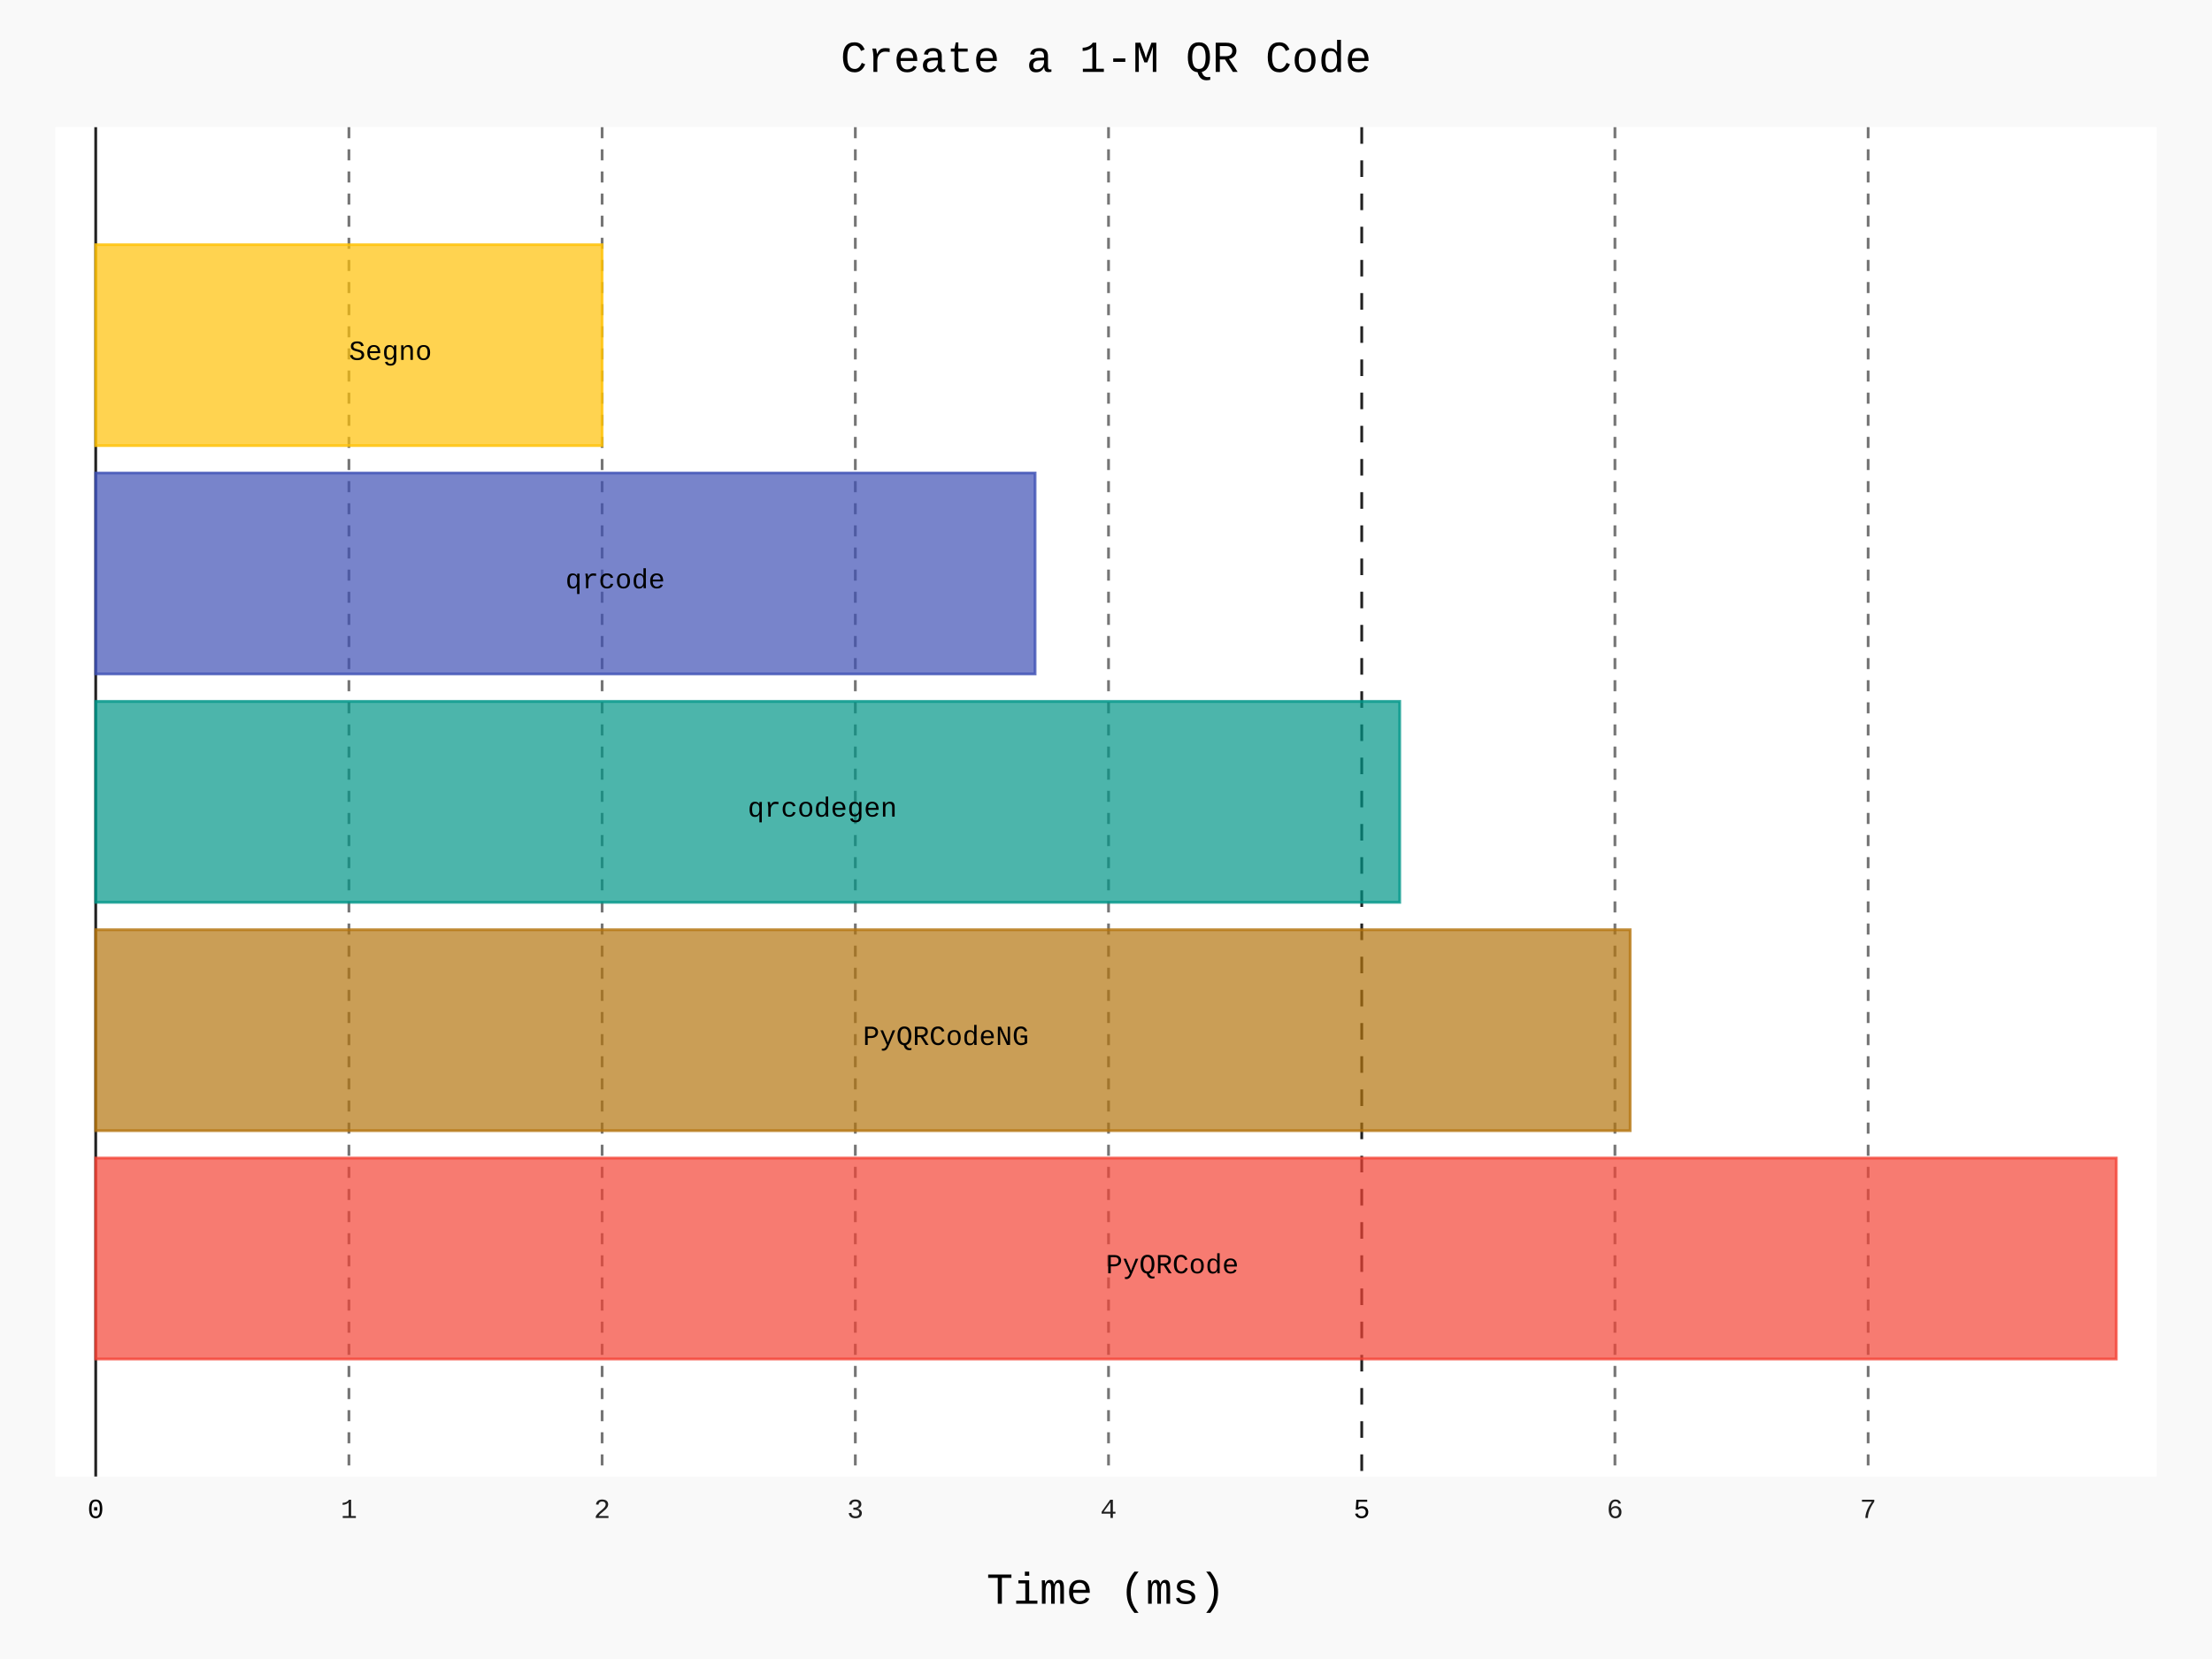
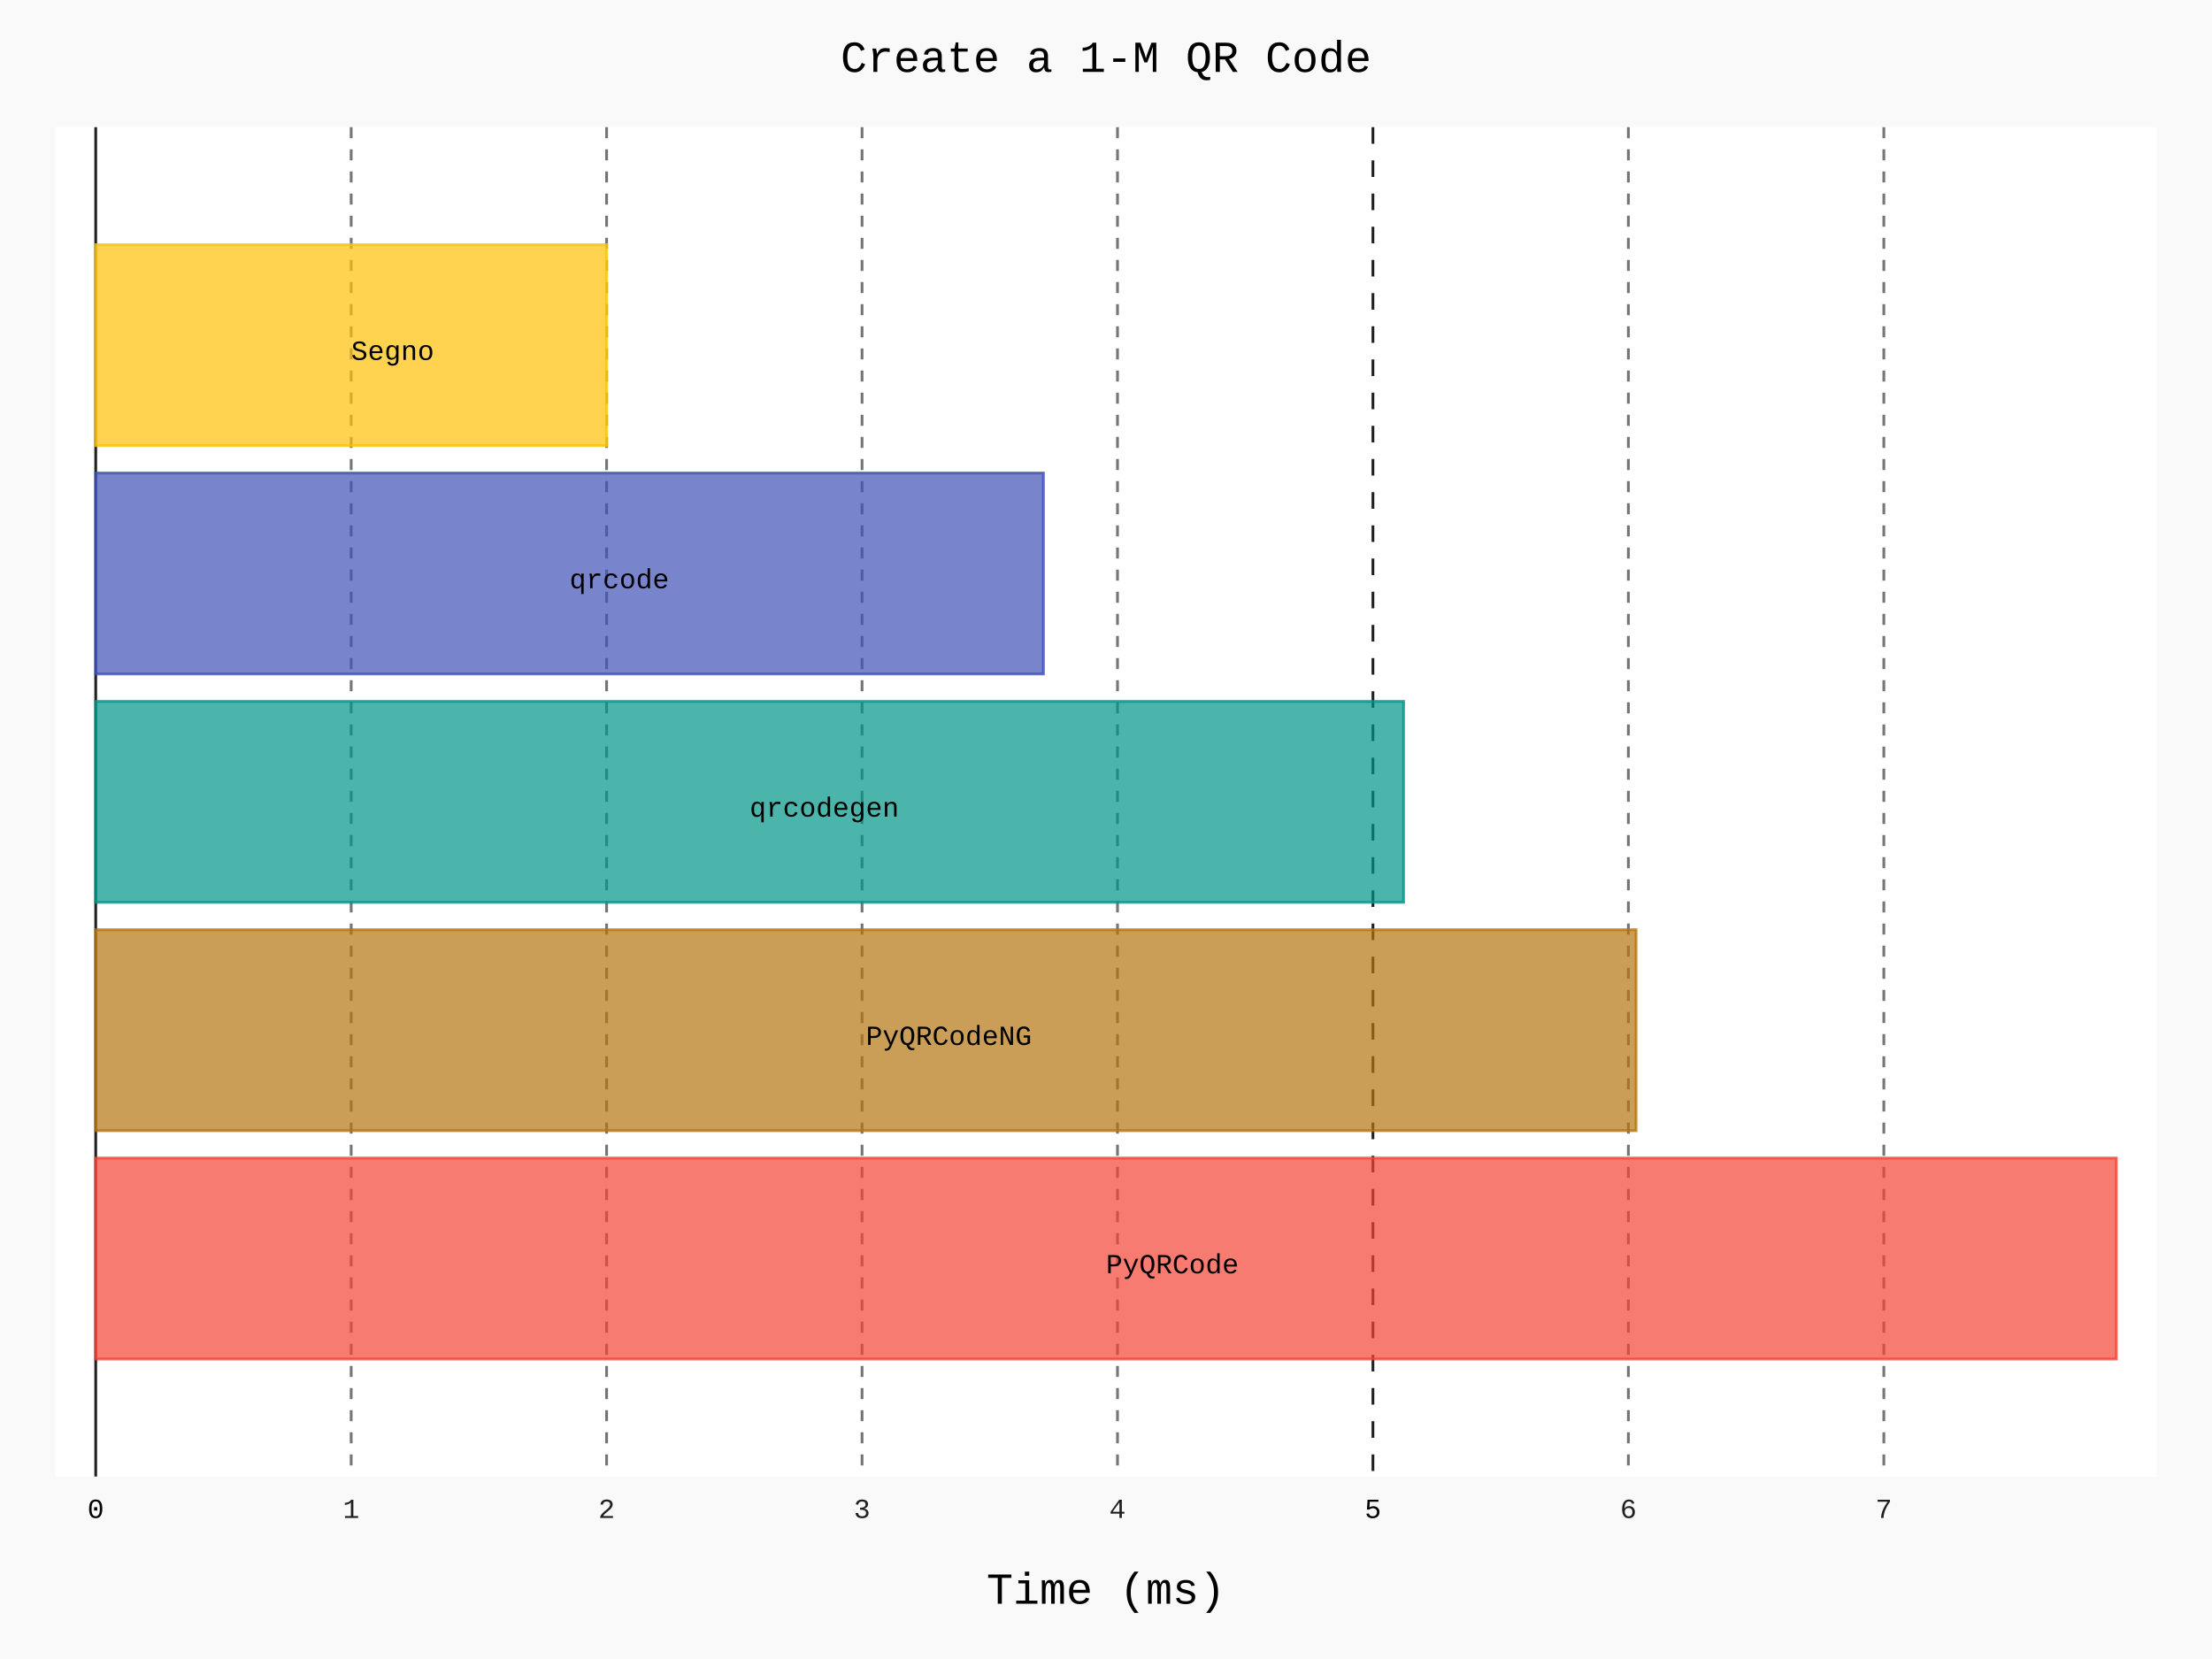
- <svg xmlns="http://www.w3.org/2000/svg" class="pygal-chart" id="chart-d6c6f288-55f3-46db-a423-7c54082031d6" viewBox="0 0 800 600">
+ <svg xmlns="http://www.w3.org/2000/svg" class="pygal-chart" id="chart-b22b5d18-df2f-41bc-8a1d-2410b6233d35" viewBox="0 0 800 600">
  <defs>
-     <style type="text/css">#chart-d6c6f288-55f3-46db-a423-7c54082031d6{-webkit-user-select:none;-webkit-font-smoothing:antialiased;font-family:Consolas,"Liberation Mono",Menlo,Courier,monospace}#chart-d6c6f288-55f3-46db-a423-7c54082031d6 .title{font-family:Consolas,"Liberation Mono",Menlo,Courier,monospace;font-size:16px}#chart-d6c6f288-55f3-46db-a423-7c54082031d6 .legends .legend text{font-family:Consolas,"Liberation Mono",Menlo,Courier,monospace;font-size:14px}#chart-d6c6f288-55f3-46db-a423-7c54082031d6 .axis text{font-family:Consolas,"Liberation Mono",Menlo,Courier,monospace;font-size:10px}#chart-d6c6f288-55f3-46db-a423-7c54082031d6 .axis text.major{font-family:Consolas,"Liberation Mono",Menlo,Courier,monospace;font-size:10px}#chart-d6c6f288-55f3-46db-a423-7c54082031d6 .text-overlay text.value{font-family:Consolas,"Liberation Mono",Menlo,Courier,monospace;font-size:16px}#chart-d6c6f288-55f3-46db-a423-7c54082031d6 .text-overlay text.label{font-family:Consolas,"Liberation Mono",Menlo,Courier,monospace;font-size:10px}#chart-d6c6f288-55f3-46db-a423-7c54082031d6 .tooltip{font-family:Consolas,"Liberation Mono",Menlo,Courier,monospace;font-size:14px}#chart-d6c6f288-55f3-46db-a423-7c54082031d6 text.no_data{font-family:Consolas,"Liberation Mono",Menlo,Courier,monospace;font-size:64px}
- #chart-d6c6f288-55f3-46db-a423-7c54082031d6{background-color:rgba(249,249,249,1)}#chart-d6c6f288-55f3-46db-a423-7c54082031d6 path,#chart-d6c6f288-55f3-46db-a423-7c54082031d6 line,#chart-d6c6f288-55f3-46db-a423-7c54082031d6 rect,#chart-d6c6f288-55f3-46db-a423-7c54082031d6 circle{-webkit-transition:150ms;-moz-transition:150ms;transition:150ms}#chart-d6c6f288-55f3-46db-a423-7c54082031d6 .graph &gt; .background{fill:rgba(249,249,249,1)}#chart-d6c6f288-55f3-46db-a423-7c54082031d6 .plot &gt; .background{fill:rgba(255,255,255,1)}#chart-d6c6f288-55f3-46db-a423-7c54082031d6 .graph{fill:rgba(0,0,0,.87)}#chart-d6c6f288-55f3-46db-a423-7c54082031d6 text.no_data{fill:rgba(0,0,0,1)}#chart-d6c6f288-55f3-46db-a423-7c54082031d6 .title{fill:rgba(0,0,0,1)}#chart-d6c6f288-55f3-46db-a423-7c54082031d6 .legends .legend text{fill:rgba(0,0,0,.87)}#chart-d6c6f288-55f3-46db-a423-7c54082031d6 .legends .legend:hover text{fill:rgba(0,0,0,1)}#chart-d6c6f288-55f3-46db-a423-7c54082031d6 .axis .line{stroke:rgba(0,0,0,1)}#chart-d6c6f288-55f3-46db-a423-7c54082031d6 .axis .guide.line{stroke:rgba(0,0,0,.54)}#chart-d6c6f288-55f3-46db-a423-7c54082031d6 .axis .major.line{stroke:rgba(0,0,0,.87)}#chart-d6c6f288-55f3-46db-a423-7c54082031d6 .axis text.major{fill:rgba(0,0,0,1)}#chart-d6c6f288-55f3-46db-a423-7c54082031d6 .axis.y .guides:hover .guide.line,#chart-d6c6f288-55f3-46db-a423-7c54082031d6 .line-graph .axis.x .guides:hover .guide.line,#chart-d6c6f288-55f3-46db-a423-7c54082031d6 .stackedline-graph .axis.x .guides:hover .guide.line,#chart-d6c6f288-55f3-46db-a423-7c54082031d6 .xy-graph .axis.x .guides:hover .guide.line{stroke:rgba(0,0,0,1)}#chart-d6c6f288-55f3-46db-a423-7c54082031d6 .axis .guides:hover text{fill:rgba(0,0,0,1)}#chart-d6c6f288-55f3-46db-a423-7c54082031d6 .reactive{fill-opacity:.7;stroke-opacity:.8}#chart-d6c6f288-55f3-46db-a423-7c54082031d6 .ci{stroke:rgba(0,0,0,.87)}#chart-d6c6f288-55f3-46db-a423-7c54082031d6 .reactive.active,#chart-d6c6f288-55f3-46db-a423-7c54082031d6 .active .reactive{fill-opacity:.8;stroke-opacity:.9;stroke-width:4}#chart-d6c6f288-55f3-46db-a423-7c54082031d6 .ci .reactive.active{stroke-width:1.5}#chart-d6c6f288-55f3-46db-a423-7c54082031d6 .series text{fill:rgba(0,0,0,1)}#chart-d6c6f288-55f3-46db-a423-7c54082031d6 .tooltip rect{fill:rgba(255,255,255,1);stroke:rgba(0,0,0,1);-webkit-transition:opacity 150ms;-moz-transition:opacity 150ms;transition:opacity 150ms}#chart-d6c6f288-55f3-46db-a423-7c54082031d6 .tooltip .label{fill:rgba(0,0,0,.87)}#chart-d6c6f288-55f3-46db-a423-7c54082031d6 .tooltip .label{fill:rgba(0,0,0,.87)}#chart-d6c6f288-55f3-46db-a423-7c54082031d6 .tooltip .legend{font-size:.8em;fill:rgba(0,0,0,.54)}#chart-d6c6f288-55f3-46db-a423-7c54082031d6 .tooltip .x_label{font-size:.6em;fill:rgba(0,0,0,1)}#chart-d6c6f288-55f3-46db-a423-7c54082031d6 .tooltip .xlink{font-size:.5em;text-decoration:underline}#chart-d6c6f288-55f3-46db-a423-7c54082031d6 .tooltip .value{font-size:1.5em}#chart-d6c6f288-55f3-46db-a423-7c54082031d6 .bound{font-size:.5em}#chart-d6c6f288-55f3-46db-a423-7c54082031d6 .max-value{font-size:.75em;fill:rgba(0,0,0,.54)}#chart-d6c6f288-55f3-46db-a423-7c54082031d6 .map-element{fill:rgba(255,255,255,1);stroke:rgba(0,0,0,.54) !important}#chart-d6c6f288-55f3-46db-a423-7c54082031d6 .map-element .reactive{fill-opacity:inherit;stroke-opacity:inherit}#chart-d6c6f288-55f3-46db-a423-7c54082031d6 .color-0,#chart-d6c6f288-55f3-46db-a423-7c54082031d6 .color-0 a:visited{stroke:#F44336;fill:#F44336}#chart-d6c6f288-55f3-46db-a423-7c54082031d6 .color-1,#chart-d6c6f288-55f3-46db-a423-7c54082031d6 .color-1 a:visited{stroke:#3F51B5;fill:#3F51B5}#chart-d6c6f288-55f3-46db-a423-7c54082031d6 .color-2,#chart-d6c6f288-55f3-46db-a423-7c54082031d6 .color-2 a:visited{stroke:#009688;fill:#009688}#chart-d6c6f288-55f3-46db-a423-7c54082031d6 .color-3,#chart-d6c6f288-55f3-46db-a423-7c54082031d6 .color-3 a:visited{stroke:#FFC107;fill:#FFC107}#chart-d6c6f288-55f3-46db-a423-7c54082031d6 .color-4,#chart-d6c6f288-55f3-46db-a423-7c54082031d6 .color-4 a:visited{stroke:#FF5722;fill:#FF5722}#chart-d6c6f288-55f3-46db-a423-7c54082031d6 .text-overlay .color-0 text{fill:black}#chart-d6c6f288-55f3-46db-a423-7c54082031d6 .text-overlay .color-1 text{fill:black}#chart-d6c6f288-55f3-46db-a423-7c54082031d6 .text-overlay .color-2 text{fill:black}#chart-d6c6f288-55f3-46db-a423-7c54082031d6 .text-overlay .color-3 text{fill:black}#chart-d6c6f288-55f3-46db-a423-7c54082031d6 .text-overlay .color-4 text{fill:black}
- #chart-d6c6f288-55f3-46db-a423-7c54082031d6 text.no_data{text-anchor:middle}#chart-d6c6f288-55f3-46db-a423-7c54082031d6 .guide.line{fill:none}#chart-d6c6f288-55f3-46db-a423-7c54082031d6 .centered{text-anchor:middle}#chart-d6c6f288-55f3-46db-a423-7c54082031d6 .title{text-anchor:middle}#chart-d6c6f288-55f3-46db-a423-7c54082031d6 .legends .legend text{fill-opacity:1}#chart-d6c6f288-55f3-46db-a423-7c54082031d6 .axis.x text{text-anchor:middle}#chart-d6c6f288-55f3-46db-a423-7c54082031d6 .axis.x:not(.web) text[transform]{text-anchor:start}#chart-d6c6f288-55f3-46db-a423-7c54082031d6 .axis.x:not(.web) text[transform].backwards{text-anchor:end}#chart-d6c6f288-55f3-46db-a423-7c54082031d6 .axis.y text{text-anchor:end}#chart-d6c6f288-55f3-46db-a423-7c54082031d6 .axis.y text[transform].backwards{text-anchor:start}#chart-d6c6f288-55f3-46db-a423-7c54082031d6 .axis.y2 text{text-anchor:start}#chart-d6c6f288-55f3-46db-a423-7c54082031d6 .axis.y2 text[transform].backwards{text-anchor:end}#chart-d6c6f288-55f3-46db-a423-7c54082031d6 .axis .guide.line{stroke-dasharray:4,4}#chart-d6c6f288-55f3-46db-a423-7c54082031d6 .axis .major.guide.line{stroke-dasharray:6,6}#chart-d6c6f288-55f3-46db-a423-7c54082031d6 .horizontal .axis.y .guide.line,#chart-d6c6f288-55f3-46db-a423-7c54082031d6 .horizontal .axis.y2 .guide.line,#chart-d6c6f288-55f3-46db-a423-7c54082031d6 .vertical .axis.x .guide.line{opacity:0}#chart-d6c6f288-55f3-46db-a423-7c54082031d6 .horizontal .axis.always_show .guide.line,#chart-d6c6f288-55f3-46db-a423-7c54082031d6 .vertical .axis.always_show .guide.line{opacity:1 !important}#chart-d6c6f288-55f3-46db-a423-7c54082031d6 .axis.y .guides:hover .guide.line,#chart-d6c6f288-55f3-46db-a423-7c54082031d6 .axis.y2 .guides:hover .guide.line,#chart-d6c6f288-55f3-46db-a423-7c54082031d6 .axis.x .guides:hover .guide.line{opacity:1}#chart-d6c6f288-55f3-46db-a423-7c54082031d6 .axis .guides:hover text{opacity:1}#chart-d6c6f288-55f3-46db-a423-7c54082031d6 .nofill{fill:none}#chart-d6c6f288-55f3-46db-a423-7c54082031d6 .subtle-fill{fill-opacity:.2}#chart-d6c6f288-55f3-46db-a423-7c54082031d6 .dot{stroke-width:1px;fill-opacity:1}#chart-d6c6f288-55f3-46db-a423-7c54082031d6 .dot.active{stroke-width:5px}#chart-d6c6f288-55f3-46db-a423-7c54082031d6 .dot.negative{fill:transparent}#chart-d6c6f288-55f3-46db-a423-7c54082031d6 text,#chart-d6c6f288-55f3-46db-a423-7c54082031d6 tspan{stroke:none !important}#chart-d6c6f288-55f3-46db-a423-7c54082031d6 .series text.active{opacity:1}#chart-d6c6f288-55f3-46db-a423-7c54082031d6 .tooltip rect{fill-opacity:.95;stroke-width:.5}#chart-d6c6f288-55f3-46db-a423-7c54082031d6 .tooltip text{fill-opacity:1}#chart-d6c6f288-55f3-46db-a423-7c54082031d6 .showable{visibility:hidden}#chart-d6c6f288-55f3-46db-a423-7c54082031d6 .showable.shown{visibility:visible}#chart-d6c6f288-55f3-46db-a423-7c54082031d6 .gauge-background{fill:rgba(229,229,229,1);stroke:none}#chart-d6c6f288-55f3-46db-a423-7c54082031d6 .bg-lines{stroke:rgba(249,249,249,1);stroke-width:2px}</style>
+     <style type="text/css">#chart-b22b5d18-df2f-41bc-8a1d-2410b6233d35{-webkit-user-select:none;-webkit-font-smoothing:antialiased;font-family:Consolas,"Liberation Mono",Menlo,Courier,monospace}#chart-b22b5d18-df2f-41bc-8a1d-2410b6233d35 .title{font-family:Consolas,"Liberation Mono",Menlo,Courier,monospace;font-size:16px}#chart-b22b5d18-df2f-41bc-8a1d-2410b6233d35 .legends .legend text{font-family:Consolas,"Liberation Mono",Menlo,Courier,monospace;font-size:14px}#chart-b22b5d18-df2f-41bc-8a1d-2410b6233d35 .axis text{font-family:Consolas,"Liberation Mono",Menlo,Courier,monospace;font-size:10px}#chart-b22b5d18-df2f-41bc-8a1d-2410b6233d35 .axis text.major{font-family:Consolas,"Liberation Mono",Menlo,Courier,monospace;font-size:10px}#chart-b22b5d18-df2f-41bc-8a1d-2410b6233d35 .text-overlay text.value{font-family:Consolas,"Liberation Mono",Menlo,Courier,monospace;font-size:16px}#chart-b22b5d18-df2f-41bc-8a1d-2410b6233d35 .text-overlay text.label{font-family:Consolas,"Liberation Mono",Menlo,Courier,monospace;font-size:10px}#chart-b22b5d18-df2f-41bc-8a1d-2410b6233d35 .tooltip{font-family:Consolas,"Liberation Mono",Menlo,Courier,monospace;font-size:14px}#chart-b22b5d18-df2f-41bc-8a1d-2410b6233d35 text.no_data{font-family:Consolas,"Liberation Mono",Menlo,Courier,monospace;font-size:64px}
+ #chart-b22b5d18-df2f-41bc-8a1d-2410b6233d35{background-color:rgba(249,249,249,1)}#chart-b22b5d18-df2f-41bc-8a1d-2410b6233d35 path,#chart-b22b5d18-df2f-41bc-8a1d-2410b6233d35 line,#chart-b22b5d18-df2f-41bc-8a1d-2410b6233d35 rect,#chart-b22b5d18-df2f-41bc-8a1d-2410b6233d35 circle{-webkit-transition:150ms;-moz-transition:150ms;transition:150ms}#chart-b22b5d18-df2f-41bc-8a1d-2410b6233d35 .graph &gt; .background{fill:rgba(249,249,249,1)}#chart-b22b5d18-df2f-41bc-8a1d-2410b6233d35 .plot &gt; .background{fill:rgba(255,255,255,1)}#chart-b22b5d18-df2f-41bc-8a1d-2410b6233d35 .graph{fill:rgba(0,0,0,.87)}#chart-b22b5d18-df2f-41bc-8a1d-2410b6233d35 text.no_data{fill:rgba(0,0,0,1)}#chart-b22b5d18-df2f-41bc-8a1d-2410b6233d35 .title{fill:rgba(0,0,0,1)}#chart-b22b5d18-df2f-41bc-8a1d-2410b6233d35 .legends .legend text{fill:rgba(0,0,0,.87)}#chart-b22b5d18-df2f-41bc-8a1d-2410b6233d35 .legends .legend:hover text{fill:rgba(0,0,0,1)}#chart-b22b5d18-df2f-41bc-8a1d-2410b6233d35 .axis .line{stroke:rgba(0,0,0,1)}#chart-b22b5d18-df2f-41bc-8a1d-2410b6233d35 .axis .guide.line{stroke:rgba(0,0,0,.54)}#chart-b22b5d18-df2f-41bc-8a1d-2410b6233d35 .axis .major.line{stroke:rgba(0,0,0,.87)}#chart-b22b5d18-df2f-41bc-8a1d-2410b6233d35 .axis text.major{fill:rgba(0,0,0,1)}#chart-b22b5d18-df2f-41bc-8a1d-2410b6233d35 .axis.y .guides:hover .guide.line,#chart-b22b5d18-df2f-41bc-8a1d-2410b6233d35 .line-graph .axis.x .guides:hover .guide.line,#chart-b22b5d18-df2f-41bc-8a1d-2410b6233d35 .stackedline-graph .axis.x .guides:hover .guide.line,#chart-b22b5d18-df2f-41bc-8a1d-2410b6233d35 .xy-graph .axis.x .guides:hover .guide.line{stroke:rgba(0,0,0,1)}#chart-b22b5d18-df2f-41bc-8a1d-2410b6233d35 .axis .guides:hover text{fill:rgba(0,0,0,1)}#chart-b22b5d18-df2f-41bc-8a1d-2410b6233d35 .reactive{fill-opacity:.7;stroke-opacity:.8}#chart-b22b5d18-df2f-41bc-8a1d-2410b6233d35 .ci{stroke:rgba(0,0,0,.87)}#chart-b22b5d18-df2f-41bc-8a1d-2410b6233d35 .reactive.active,#chart-b22b5d18-df2f-41bc-8a1d-2410b6233d35 .active .reactive{fill-opacity:.8;stroke-opacity:.9;stroke-width:4}#chart-b22b5d18-df2f-41bc-8a1d-2410b6233d35 .ci .reactive.active{stroke-width:1.5}#chart-b22b5d18-df2f-41bc-8a1d-2410b6233d35 .series text{fill:rgba(0,0,0,1)}#chart-b22b5d18-df2f-41bc-8a1d-2410b6233d35 .tooltip rect{fill:rgba(255,255,255,1);stroke:rgba(0,0,0,1);-webkit-transition:opacity 150ms;-moz-transition:opacity 150ms;transition:opacity 150ms}#chart-b22b5d18-df2f-41bc-8a1d-2410b6233d35 .tooltip .label{fill:rgba(0,0,0,.87)}#chart-b22b5d18-df2f-41bc-8a1d-2410b6233d35 .tooltip .label{fill:rgba(0,0,0,.87)}#chart-b22b5d18-df2f-41bc-8a1d-2410b6233d35 .tooltip .legend{font-size:.8em;fill:rgba(0,0,0,.54)}#chart-b22b5d18-df2f-41bc-8a1d-2410b6233d35 .tooltip .x_label{font-size:.6em;fill:rgba(0,0,0,1)}#chart-b22b5d18-df2f-41bc-8a1d-2410b6233d35 .tooltip .xlink{font-size:.5em;text-decoration:underline}#chart-b22b5d18-df2f-41bc-8a1d-2410b6233d35 .tooltip .value{font-size:1.5em}#chart-b22b5d18-df2f-41bc-8a1d-2410b6233d35 .bound{font-size:.5em}#chart-b22b5d18-df2f-41bc-8a1d-2410b6233d35 .max-value{font-size:.75em;fill:rgba(0,0,0,.54)}#chart-b22b5d18-df2f-41bc-8a1d-2410b6233d35 .map-element{fill:rgba(255,255,255,1);stroke:rgba(0,0,0,.54) !important}#chart-b22b5d18-df2f-41bc-8a1d-2410b6233d35 .map-element .reactive{fill-opacity:inherit;stroke-opacity:inherit}#chart-b22b5d18-df2f-41bc-8a1d-2410b6233d35 .color-0,#chart-b22b5d18-df2f-41bc-8a1d-2410b6233d35 .color-0 a:visited{stroke:#F44336;fill:#F44336}#chart-b22b5d18-df2f-41bc-8a1d-2410b6233d35 .color-1,#chart-b22b5d18-df2f-41bc-8a1d-2410b6233d35 .color-1 a:visited{stroke:#3F51B5;fill:#3F51B5}#chart-b22b5d18-df2f-41bc-8a1d-2410b6233d35 .color-2,#chart-b22b5d18-df2f-41bc-8a1d-2410b6233d35 .color-2 a:visited{stroke:#009688;fill:#009688}#chart-b22b5d18-df2f-41bc-8a1d-2410b6233d35 .color-3,#chart-b22b5d18-df2f-41bc-8a1d-2410b6233d35 .color-3 a:visited{stroke:#FFC107;fill:#FFC107}#chart-b22b5d18-df2f-41bc-8a1d-2410b6233d35 .color-4,#chart-b22b5d18-df2f-41bc-8a1d-2410b6233d35 .color-4 a:visited{stroke:#FF5722;fill:#FF5722}#chart-b22b5d18-df2f-41bc-8a1d-2410b6233d35 .text-overlay .color-0 text{fill:black}#chart-b22b5d18-df2f-41bc-8a1d-2410b6233d35 .text-overlay .color-1 text{fill:black}#chart-b22b5d18-df2f-41bc-8a1d-2410b6233d35 .text-overlay .color-2 text{fill:black}#chart-b22b5d18-df2f-41bc-8a1d-2410b6233d35 .text-overlay .color-3 text{fill:black}#chart-b22b5d18-df2f-41bc-8a1d-2410b6233d35 .text-overlay .color-4 text{fill:black}
+ #chart-b22b5d18-df2f-41bc-8a1d-2410b6233d35 text.no_data{text-anchor:middle}#chart-b22b5d18-df2f-41bc-8a1d-2410b6233d35 .guide.line{fill:none}#chart-b22b5d18-df2f-41bc-8a1d-2410b6233d35 .centered{text-anchor:middle}#chart-b22b5d18-df2f-41bc-8a1d-2410b6233d35 .title{text-anchor:middle}#chart-b22b5d18-df2f-41bc-8a1d-2410b6233d35 .legends .legend text{fill-opacity:1}#chart-b22b5d18-df2f-41bc-8a1d-2410b6233d35 .axis.x text{text-anchor:middle}#chart-b22b5d18-df2f-41bc-8a1d-2410b6233d35 .axis.x:not(.web) text[transform]{text-anchor:start}#chart-b22b5d18-df2f-41bc-8a1d-2410b6233d35 .axis.x:not(.web) text[transform].backwards{text-anchor:end}#chart-b22b5d18-df2f-41bc-8a1d-2410b6233d35 .axis.y text{text-anchor:end}#chart-b22b5d18-df2f-41bc-8a1d-2410b6233d35 .axis.y text[transform].backwards{text-anchor:start}#chart-b22b5d18-df2f-41bc-8a1d-2410b6233d35 .axis.y2 text{text-anchor:start}#chart-b22b5d18-df2f-41bc-8a1d-2410b6233d35 .axis.y2 text[transform].backwards{text-anchor:end}#chart-b22b5d18-df2f-41bc-8a1d-2410b6233d35 .axis .guide.line{stroke-dasharray:4,4}#chart-b22b5d18-df2f-41bc-8a1d-2410b6233d35 .axis .major.guide.line{stroke-dasharray:6,6}#chart-b22b5d18-df2f-41bc-8a1d-2410b6233d35 .horizontal .axis.y .guide.line,#chart-b22b5d18-df2f-41bc-8a1d-2410b6233d35 .horizontal .axis.y2 .guide.line,#chart-b22b5d18-df2f-41bc-8a1d-2410b6233d35 .vertical .axis.x .guide.line{opacity:0}#chart-b22b5d18-df2f-41bc-8a1d-2410b6233d35 .horizontal .axis.always_show .guide.line,#chart-b22b5d18-df2f-41bc-8a1d-2410b6233d35 .vertical .axis.always_show .guide.line{opacity:1 !important}#chart-b22b5d18-df2f-41bc-8a1d-2410b6233d35 .axis.y .guides:hover .guide.line,#chart-b22b5d18-df2f-41bc-8a1d-2410b6233d35 .axis.y2 .guides:hover .guide.line,#chart-b22b5d18-df2f-41bc-8a1d-2410b6233d35 .axis.x .guides:hover .guide.line{opacity:1}#chart-b22b5d18-df2f-41bc-8a1d-2410b6233d35 .axis .guides:hover text{opacity:1}#chart-b22b5d18-df2f-41bc-8a1d-2410b6233d35 .nofill{fill:none}#chart-b22b5d18-df2f-41bc-8a1d-2410b6233d35 .subtle-fill{fill-opacity:.2}#chart-b22b5d18-df2f-41bc-8a1d-2410b6233d35 .dot{stroke-width:1px;fill-opacity:1}#chart-b22b5d18-df2f-41bc-8a1d-2410b6233d35 .dot.active{stroke-width:5px}#chart-b22b5d18-df2f-41bc-8a1d-2410b6233d35 .dot.negative{fill:transparent}#chart-b22b5d18-df2f-41bc-8a1d-2410b6233d35 text,#chart-b22b5d18-df2f-41bc-8a1d-2410b6233d35 tspan{stroke:none !important}#chart-b22b5d18-df2f-41bc-8a1d-2410b6233d35 .series text.active{opacity:1}#chart-b22b5d18-df2f-41bc-8a1d-2410b6233d35 .tooltip rect{fill-opacity:.95;stroke-width:.5}#chart-b22b5d18-df2f-41bc-8a1d-2410b6233d35 .tooltip text{fill-opacity:1}#chart-b22b5d18-df2f-41bc-8a1d-2410b6233d35 .showable{visibility:hidden}#chart-b22b5d18-df2f-41bc-8a1d-2410b6233d35 .showable.shown{visibility:visible}#chart-b22b5d18-df2f-41bc-8a1d-2410b6233d35 .gauge-background{fill:rgba(229,229,229,1);stroke:none}#chart-b22b5d18-df2f-41bc-8a1d-2410b6233d35 .bg-lines{stroke:rgba(249,249,249,1);stroke-width:2px}</style>
  </defs>
  <g class="graph horizontalbar-graph horizontal">
    <rect class="background" height="600" width="800" x="0" y="0" />
    <g class="plot" transform="translate(20, 46)">
      <rect class="background" height="488" width="760" x="0" y="0" />
      <g class="axis x always_show">
        <g class="guides">
          <path class="axis major line" d="M14.615 0 v488" />
          <text class="major" x="14.615" y="503.0">0</text>
        </g>
        <g class="guides">
-           <path class="guide line" d="M106.19 0 v488" />
-           <text class="" x="106.19" y="503.0">1</text>
+           <path class="guide line" d="M107.001 0 v488" />
+           <text class="" x="107.001" y="503.0">1</text>
        </g>
        <g class="guides">
-           <path class="guide line" d="M197.766 0 v488" />
-           <text class="" x="197.766" y="503.0">2</text>
+           <path class="guide line" d="M199.386 0 v488" />
+           <text class="" x="199.386" y="503.0">2</text>
        </g>
        <g class="guides">
-           <path class="guide line" d="M289.341 0 v488" />
-           <text class="" x="289.341" y="503.0">3</text>
+           <path class="guide line" d="M291.772 0 v488" />
+           <text class="" x="291.772" y="503.0">3</text>
        </g>
        <g class="guides">
-           <path class="guide line" d="M380.916 0 v488" />
-           <text class="" x="380.916" y="503.0">4</text>
+           <path class="guide line" d="M384.157 0 v488" />
+           <text class="" x="384.157" y="503.0">4</text>
        </g>
        <g class="guides">
-           <path class="major guide line" d="M472.491 0 v488" />
-           <text class="major" x="472.491" y="503.0">5</text>
+           <path class="major guide line" d="M476.543 0 v488" />
+           <text class="major" x="476.543" y="503.0">5</text>
        </g>
        <g class="guides">
-           <path class="guide line" d="M564.066 0 v488" />
-           <text class="" x="564.066" y="503.0">6</text>
+           <path class="guide line" d="M568.928 0 v488" />
+           <text class="" x="568.928" y="503.0">6</text>
        </g>
        <g class="guides">
-           <path class="guide line" d="M655.641 0 v488" />
-           <text class="" x="655.641" y="503.0">7</text>
+           <path class="guide line" d="M661.314 0 v488" />
+           <text class="" x="661.314" y="503.0">7</text>
        </g>
      </g>
      <g class="series serie-4 color-4">
        <g class="bars">
          <g class="bar" style="fill: #F44336; stroke: #F44336">
            <rect class="rect reactive tooltip-trigger" height="72.674" rx="0" ry="0" width="730.769" x="14.615" y="372.832" />
          </g>
        </g>
      </g>
      <g class="series serie-3 color-3">
        <g class="bars">
          <g class="bar" style="fill: #b4750f; stroke: #b4750f">
-             <rect class="rect reactive tooltip-trigger" height="72.674" rx="0" ry="0" width="554.945" x="14.615" y="290.247" />
+             <rect class="rect reactive tooltip-trigger" height="72.674" rx="0" ry="0" width="557.085" x="14.615" y="290.247" />
          </g>
        </g>
      </g>
      <g class="series serie-2 color-2">
        <g class="bars">
          <g class="bar" style="fill: #009688; stroke: #009688">
-             <rect class="rect reactive tooltip-trigger" height="72.674" rx="0" ry="0" width="471.612" x="14.615" y="207.663" />
+             <rect class="rect reactive tooltip-trigger" height="72.674" rx="0" ry="0" width="473.014" x="14.615" y="207.663" />
          </g>
        </g>
      </g>
      <g class="series serie-1 color-1">
        <g class="bars">
          <g class="bar" style="fill: #3F51B5; stroke: #3F51B5">
-             <rect class="rect reactive tooltip-trigger" height="72.674" rx="0" ry="0" width="339.744" x="14.615" y="125.078" />
+             <rect class="rect reactive tooltip-trigger" height="72.674" rx="0" ry="0" width="342.75" x="14.615" y="125.078" />
          </g>
        </g>
      </g>
      <g class="series serie-0 color-0">
        <g class="bars">
          <g class="bar" style="fill: #FFC107; stroke: #FFC107">
-             <rect class="rect reactive tooltip-trigger" height="72.674" rx="0" ry="0" width="183.15" x="14.615" y="42.494" />
+             <rect class="rect reactive tooltip-trigger" height="72.674" rx="0" ry="0" width="184.771" x="14.615" y="42.494" />
          </g>
        </g>
      </g>
    </g>
    <g class="titles">
      <text class="title plot_title" x="400.0" y="26">Create a 1-M QR Code</text>
      <text class="title" x="400.0" y="580">Time (ms)</text>
    </g>
    <g class="plot overlay" transform="translate(20, 46)">
      <g class="series serie-4 color-4" />
      <g class="series serie-3 color-3" />
      <g class="series serie-2 color-2" />
      <g class="series serie-1 color-1" />
      <g class="series serie-0 color-0" />
    </g>
    <g class="plot text-overlay" transform="translate(20, 46)">
      <g class="series serie-4 color-4">
        <text class="label" x="380" y="414.503">PyQRCode</text>
      </g>
      <g class="series serie-3 color-3">
-         <text class="label" x="292.088" y="331.918">PyQRCodeNG</text>
+         <text class="label" x="293.158" y="331.918">PyQRCodeNG</text>
      </g>
      <g class="series serie-2 color-2">
-         <text class="label" x="250.421" y="249.333">qrcodegen</text>
+         <text class="label" x="251.122" y="249.333">qrcodegen</text>
      </g>
      <g class="series serie-1 color-1">
-         <text class="label" x="184.487" y="166.749">qrcode</text>
+         <text class="label" x="185.99" y="166.749">qrcode</text>
      </g>
      <g class="series serie-0 color-0">
-         <text class="label" x="106.19" y="84.164">Segno</text>
+         <text class="label" x="107.001" y="84.164">Segno</text>
      </g>
    </g>
    <g class="plot tooltip-overlay" transform="translate(20, 46)">
      <g class="tooltip" style="opacity: 0" transform="translate(0 0)">
        <rect class="tooltip-box" height="0" rx="0" ry="0" width="0" />
        <g class="text" />
      </g>
    </g>
  </g>
</svg>
